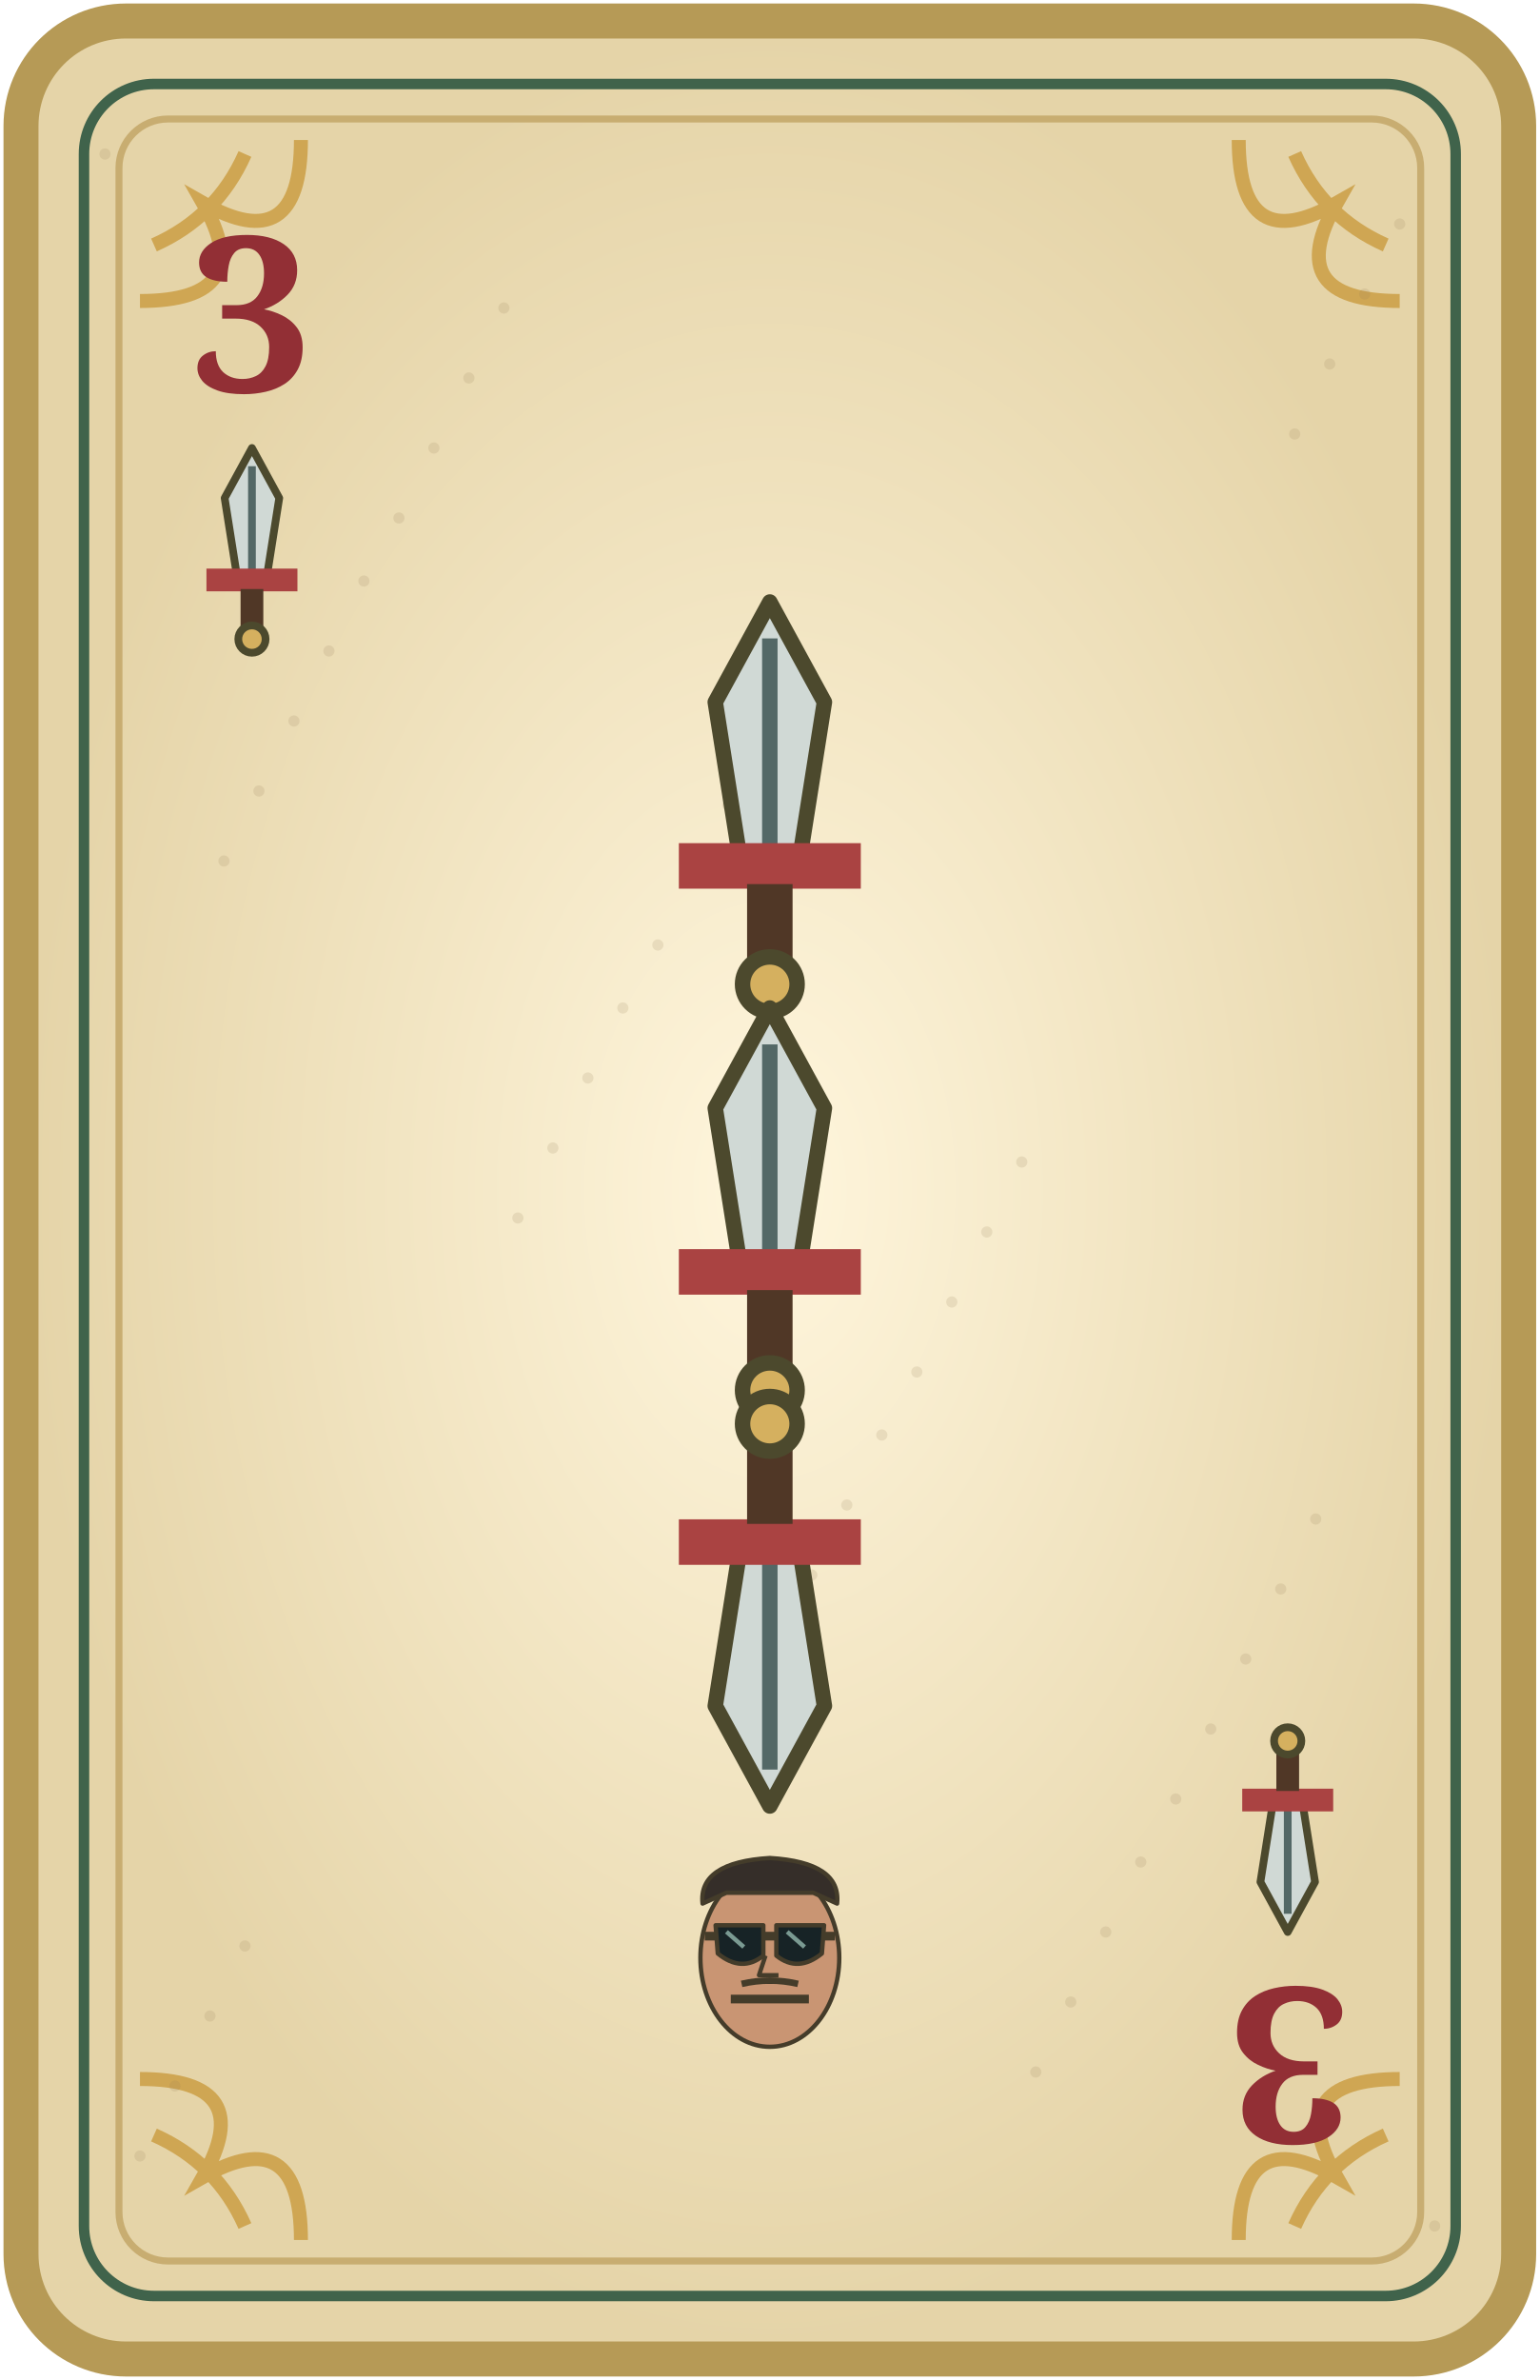
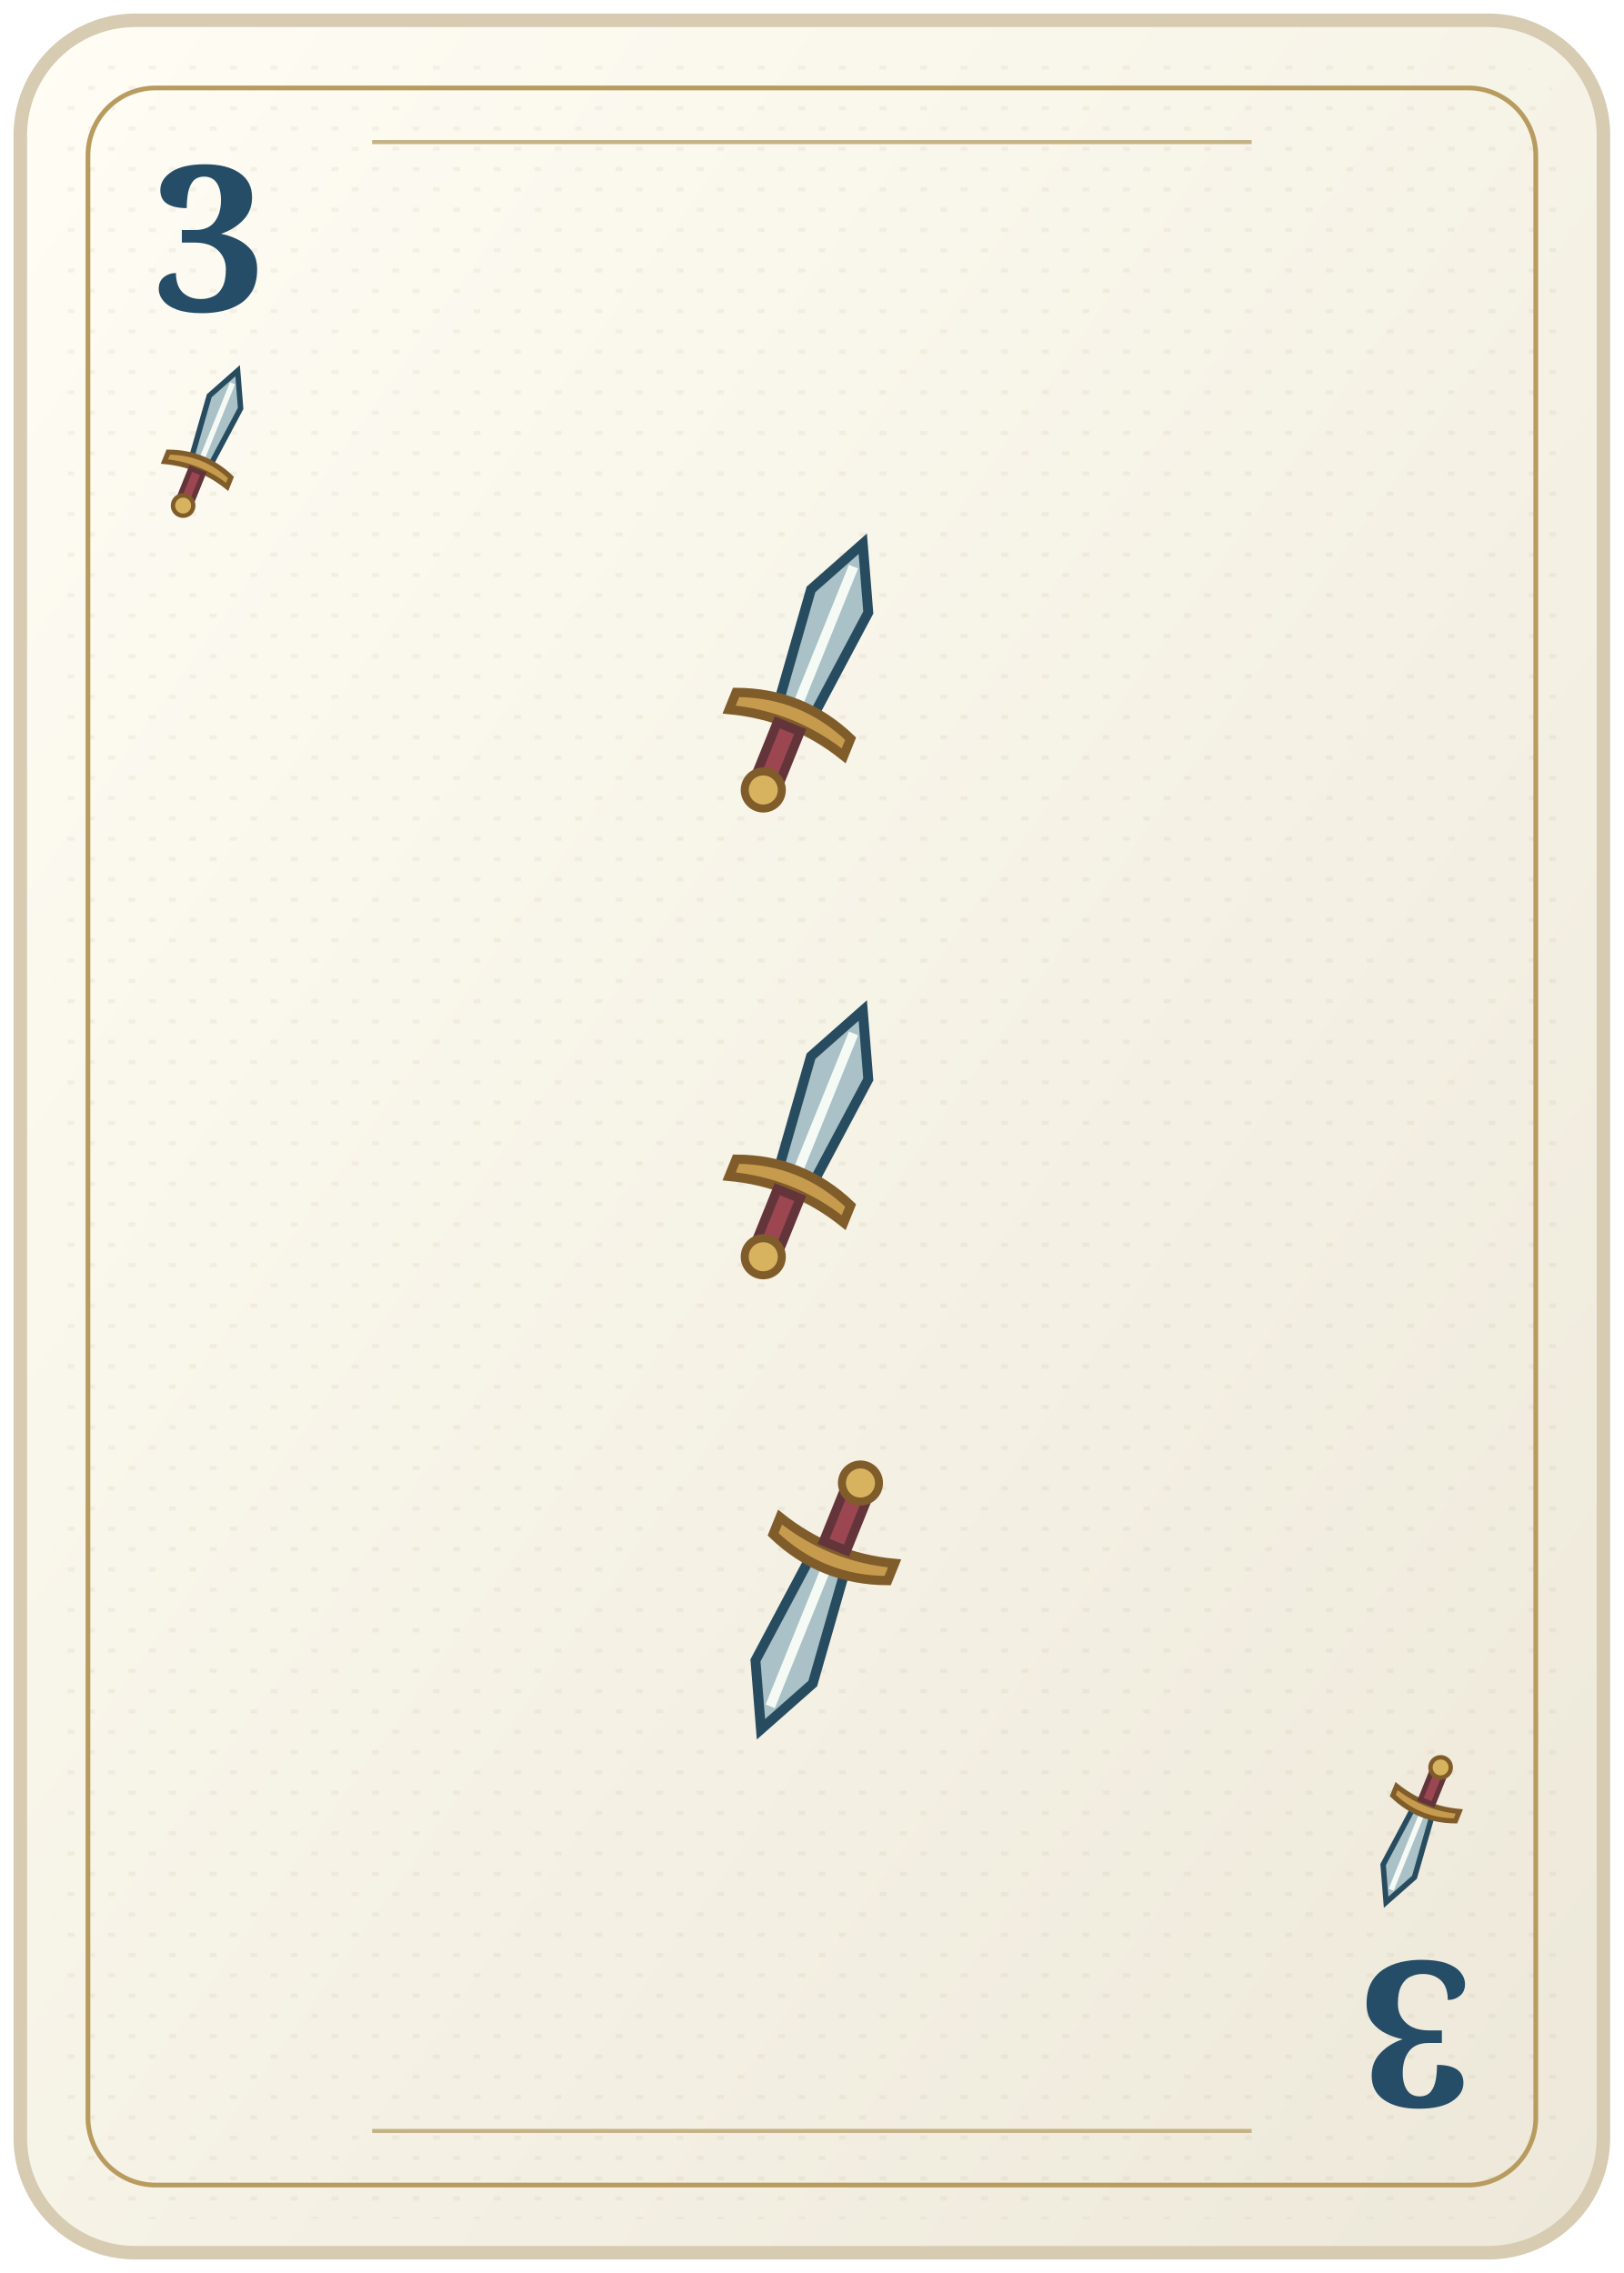
- <svg xmlns="http://www.w3.org/2000/svg" width="220" height="340" viewBox="0 0 220 340">
+ <svg xmlns="http://www.w3.org/2000/svg" width="240" height="336" viewBox="0 0 240 336">
  <defs>
-     <radialGradient id="paper">
-       <stop stop-color="#fff6dd" />
-       <stop offset="1" stop-color="#e5d4a8" />
-     </radialGradient>
-     <radialGradient id="felt">
-       <stop stop-color="#175a46" />
-       <stop offset="1" stop-color="#092f28" />
-     </radialGradient>
+     <linearGradient id="paper" x2="1" y2="1">
+       <stop stop-color="#fffdf4" />
+       <stop offset="1" stop-color="#ede8d9" />
+     </linearGradient>
+     <linearGradient id="foil" x2="1" y2="1">
+       <stop stop-color="#e6ce8b" />
+       <stop offset=".5" stop-color="#b89b5e" />
+       <stop offset="1" stop-color="#dfc583" />
+     </linearGradient>
+     <pattern id="grain" width="6" height="6" patternUnits="userSpaceOnUse">
+       <path d="M1 1h1M4 4h1" stroke="#a89570" opacity=".10" stroke-width=".6" />
+     </pattern>
+     <clipPath id="portrait">
+       <rect x="49" y="66" width="142" height="204" rx="30" />
+     </clipPath>
  </defs>
-   <rect x="3" y="3" width="214" height="334" rx="15" fill="url(#paper)" stroke="#b69a56" stroke-width="5" />
-   <rect x="12" y="12" width="196" height="316" rx="10" fill="none" stroke="#40634b" stroke-width="1.5" />
-   <rect x="17" y="17" width="186" height="306" rx="7" fill="none" stroke="#c8ad71" />
-   <path d="M0 23Q17 23 9 9Q23 17 23 0M2 15Q11 11 15 2" transform="translate(20 20) rotate(0)" fill="none" stroke="#cfa653" stroke-width="2" />
-   <path d="M0 23Q17 23 9 9Q23 17 23 0M2 15Q11 11 15 2" transform="translate(200 320) rotate(180)" fill="none" stroke="#cfa653" stroke-width="2" />
-   <path d="M0 23Q17 23 9 9Q23 17 23 0M2 15Q11 11 15 2" transform="translate(200 20) rotate(90)" fill="none" stroke="#cfa653" stroke-width="2" />
-   <path d="M0 23Q17 23 9 9Q23 17 23 0M2 15Q11 11 15 2" transform="translate(20 320) rotate(270)" fill="none" stroke="#cfa653" stroke-width="2" />
-   <circle cx="15" cy="22" r=".8" fill="#927951" opacity=".16" />
-   <circle cx="205" cy="318" r=".8" fill="#927951" opacity=".16" />
-   <circle cx="52" cy="83" r=".8" fill="#927951" opacity=".16" />
-   <circle cx="168" cy="257" r=".8" fill="#927951" opacity=".16" />
-   <circle cx="89" cy="144" r=".8" fill="#927951" opacity=".16" />
-   <circle cx="131" cy="196" r=".8" fill="#927951" opacity=".16" />
-   <circle cx="126" cy="205" r=".8" fill="#927951" opacity=".16" />
-   <circle cx="94" cy="135" r=".8" fill="#927951" opacity=".16" />
-   <circle cx="163" cy="266" r=".8" fill="#927951" opacity=".16" />
-   <circle cx="57" cy="74" r=".8" fill="#927951" opacity=".16" />
-   <circle cx="200" cy="32" r=".8" fill="#927951" opacity=".16" />
-   <circle cx="20" cy="308" r=".8" fill="#927951" opacity=".16" />
-   <circle cx="47" cy="93" r=".8" fill="#927951" opacity=".16" />
-   <circle cx="173" cy="247" r=".8" fill="#927951" opacity=".16" />
-   <circle cx="84" cy="154" r=".8" fill="#927951" opacity=".16" />
-   <circle cx="136" cy="186" r=".8" fill="#927951" opacity=".16" />
-   <circle cx="121" cy="215" r=".8" fill="#927951" opacity=".16" />
-   <circle cx="99" cy="125" r=".8" fill="#927951" opacity=".16" />
-   <circle cx="158" cy="276" r=".8" fill="#927951" opacity=".16" />
-   <circle cx="62" cy="64" r=".8" fill="#927951" opacity=".16" />
-   <circle cx="195" cy="42" r=".8" fill="#927951" opacity=".16" />
-   <circle cx="25" cy="298" r=".8" fill="#927951" opacity=".16" />
-   <circle cx="42" cy="103" r=".8" fill="#927951" opacity=".16" />
-   <circle cx="178" cy="237" r=".8" fill="#927951" opacity=".16" />
-   <circle cx="79" cy="164" r=".8" fill="#927951" opacity=".16" />
-   <circle cx="141" cy="176" r=".8" fill="#927951" opacity=".16" />
-   <circle cx="116" cy="225" r=".8" fill="#927951" opacity=".16" />
-   <circle cx="104" cy="115" r=".8" fill="#927951" opacity=".16" />
-   <circle cx="153" cy="286" r=".8" fill="#927951" opacity=".16" />
-   <circle cx="67" cy="54" r=".8" fill="#927951" opacity=".16" />
-   <circle cx="190" cy="52" r=".8" fill="#927951" opacity=".16" />
-   <circle cx="30" cy="288" r=".8" fill="#927951" opacity=".16" />
-   <circle cx="37" cy="113" r=".8" fill="#927951" opacity=".16" />
-   <circle cx="183" cy="227" r=".8" fill="#927951" opacity=".16" />
-   <circle cx="74" cy="174" r=".8" fill="#927951" opacity=".16" />
-   <circle cx="146" cy="166" r=".8" fill="#927951" opacity=".16" />
-   <circle cx="111" cy="235" r=".8" fill="#927951" opacity=".16" />
-   <circle cx="109" cy="105" r=".8" fill="#927951" opacity=".16" />
-   <circle cx="148" cy="296" r=".8" fill="#927951" opacity=".16" />
-   <circle cx="72" cy="44" r=".8" fill="#927951" opacity=".16" />
-   <circle cx="185" cy="62" r=".8" fill="#927951" opacity=".16" />
-   <circle cx="35" cy="278" r=".8" fill="#927951" opacity=".16" />
-   <circle cx="32" cy="123" r=".8" fill="#927951" opacity=".16" />
-   <circle cx="188" cy="217" r=".8" fill="#927951" opacity=".16" />
-   <g fill="#922f35" font-family="Georgia,serif" font-weight="bold" text-anchor="middle">
-     <text x="36" y="56" font-size="31">3</text>
-     <g transform="translate(36 77) rotate(0) scale(0.65)" stroke="#4c492d" stroke-width="1.7" stroke-linejoin="round">
-       <path d="M0-20 6-9 3 10H-3L-6-9Z" fill="#d0d9d5" />
-       <path d="M0-16V10" stroke="#536866" />
-       <path d="M-10 9H10" stroke="#aa4342" stroke-width="5" />
-       <path d="M0 11V21" stroke="#503726" stroke-width="5" />
-       <circle cy="22" r="3" fill="#d5b05f" />
+   <rect x="3" y="3" width="234" height="330" rx="17" fill="url(#paper)" stroke="#d7cbb1" stroke-width="2" />
+   <rect x="8" y="8" width="224" height="320" rx="13" fill="url(#grain)" />
+   <rect x="13" y="13" width="214" height="310" rx="10" fill="none" stroke="#b89b5e" stroke-width=".7" />
+   <path d="M55 21H185M55 315H185" stroke="#c4b385" stroke-width=".6" />
+   <text x="31" y="46" fill="#254d68" text-anchor="middle" font-family="Georgia,serif" font-size="30" font-weight="bold">3</text>
+   <g data-suit="SPADE" transform="translate(31 65) rotate(0) scale(0.5)">
+     <g transform="rotate(22)">
+       <path d="M0-22-5-12-3 7H3L5-12Z" fill="#a9c1c7" stroke="#274c60" stroke-width="1.6" />
+       <path d="M0-18V7" stroke="#f5faf4" stroke-width="1.6" />
+       <path d="M-10 8Q0 4 10 8L10 11Q0 8-10 11Z" fill="#c69b4e" stroke="#805c2a" stroke-width="1.5" />
+       <path d="M-2 10H2V19H-2Z" fill="#9b4650" stroke="#63353b" stroke-width="1.5" />
+       <circle cy="21" r="3" fill="#d8b35f" stroke="#805c2a" stroke-width="1.3" />
    </g>
-     <g transform="rotate(180 110 170)">
-       <text x="36" y="56" font-size="31">3</text>
-       <g transform="translate(36 77) rotate(0) scale(0.65)" stroke="#4c492d" stroke-width="1.7" stroke-linejoin="round">
-         <path d="M0-20 6-9 3 10H-3L-6-9Z" fill="#d0d9d5" />
-         <path d="M0-16V10" stroke="#536866" />
-         <path d="M-10 9H10" stroke="#aa4342" stroke-width="5" />
-         <path d="M0 11V21" stroke="#503726" stroke-width="5" />
-         <circle cy="22" r="3" fill="#d5b05f" />
+   </g>
+   <g transform="rotate(180 120 168)">
+     <text x="31" y="46" fill="#254d68" text-anchor="middle" font-family="Georgia,serif" font-size="30" font-weight="bold">3</text>
+     <g data-suit="SPADE" transform="translate(31 65) rotate(0) scale(0.5)">
+       <g transform="rotate(22)">
+         <path d="M0-22-5-12-3 7H3L5-12Z" fill="#a9c1c7" stroke="#274c60" stroke-width="1.6" />
+         <path d="M0-18V7" stroke="#f5faf4" stroke-width="1.6" />
+         <path d="M-10 8Q0 4 10 8L10 11Q0 8-10 11Z" fill="#c69b4e" stroke="#805c2a" stroke-width="1.5" />
+         <path d="M-2 10H2V19H-2Z" fill="#9b4650" stroke="#63353b" stroke-width="1.5" />
+         <circle cy="21" r="3" fill="#d8b35f" stroke="#805c2a" stroke-width="1.3" />
      </g>
    </g>
  </g>
-   <g transform="translate(110 112) rotate(0) scale(1.3)" stroke="#4c492d" stroke-width="1.7" stroke-linejoin="round">
-     <path d="M0-20 6-9 3 10H-3L-6-9Z" fill="#d0d9d5" />
-     <path d="M0-16V10" stroke="#536866" />
-     <path d="M-10 9H10" stroke="#aa4342" stroke-width="5" />
-     <path d="M0 11V21" stroke="#503726" stroke-width="5" />
-     <circle cy="22" r="3" fill="#d5b05f" />
+   <g data-suit="SPADE" transform="translate(120 99) rotate(0) scale(0.9130435)">
+     <g transform="rotate(22)">
+       <path d="M0-22-5-12-3 7H3L5-12Z" fill="#a9c1c7" stroke="#274c60" stroke-width="1.6" />
+       <path d="M0-18V7" stroke="#f5faf4" stroke-width="1.6" />
+       <path d="M-10 8Q0 4 10 8L10 11Q0 8-10 11Z" fill="#c69b4e" stroke="#805c2a" stroke-width="1.5" />
+       <path d="M-2 10H2V19H-2Z" fill="#9b4650" stroke="#63353b" stroke-width="1.5" />
+       <circle cy="21" r="3" fill="#d8b35f" stroke="#805c2a" stroke-width="1.3" />
+     </g>
  </g>
-   <g transform="translate(110 170) rotate(0) scale(1.3)" stroke="#4c492d" stroke-width="1.7" stroke-linejoin="round">
-     <path d="M0-20 6-9 3 10H-3L-6-9Z" fill="#d0d9d5" />
-     <path d="M0-16V10" stroke="#536866" />
-     <path d="M-10 9H10" stroke="#aa4342" stroke-width="5" />
-     <path d="M0 11V21" stroke="#503726" stroke-width="5" />
-     <circle cy="22" r="3" fill="#d5b05f" />
+   <g data-suit="SPADE" transform="translate(120 168) rotate(0) scale(0.9130435)">
+     <g transform="rotate(22)">
+       <path d="M0-22-5-12-3 7H3L5-12Z" fill="#a9c1c7" stroke="#274c60" stroke-width="1.6" />
+       <path d="M0-18V7" stroke="#f5faf4" stroke-width="1.6" />
+       <path d="M-10 8Q0 4 10 8L10 11Q0 8-10 11Z" fill="#c69b4e" stroke="#805c2a" stroke-width="1.5" />
+       <path d="M-2 10H2V19H-2Z" fill="#9b4650" stroke="#63353b" stroke-width="1.5" />
+       <circle cy="21" r="3" fill="#d8b35f" stroke="#805c2a" stroke-width="1.3" />
+     </g>
  </g>
-   <g transform="translate(110 232) rotate(180) scale(1.3)" stroke="#4c492d" stroke-width="1.7" stroke-linejoin="round">
-     <path d="M0-20 6-9 3 10H-3L-6-9Z" fill="#d0d9d5" />
-     <path d="M0-16V10" stroke="#536866" />
-     <path d="M-10 9H10" stroke="#aa4342" stroke-width="5" />
-     <path d="M0 11V21" stroke="#503726" stroke-width="5" />
-     <circle cy="22" r="3" fill="#d5b05f" />
-   </g>
-   <g transform="translate(110 280) scale(0.31)" stroke="#443c2a" stroke-width="2" stroke-linejoin="round">
-     <ellipse cy="-1" rx="32" ry="41" fill="#c99573" />
-     <path d="M-31-26Q-33-45 0-47Q33-45 31-26L20-31H-20Z" fill="#352e29" />
-     <path d="M-30-11H30" stroke-width="4" />
-     <path d="M-25-16H-3V-2Q-13 6-24-3ZM3-16H25L24-3Q13 6 3-2Z" fill="#172326" />
-     <path d="M-20-13 -12-6M8-13 16-6" stroke="#7a9a92" />
-     <path d="M-2-2 -5 7 4 7" fill="none" />
-     <path d="M-18 18H18" stroke-width="4" />
-     <path d="M-13 11Q0 8 13 11" stroke-width="3" />
+   <g data-suit="SPADE" transform="translate(120 237) rotate(180) scale(0.9130435)">
+     <g transform="rotate(22)">
+       <path d="M0-22-5-12-3 7H3L5-12Z" fill="#a9c1c7" stroke="#274c60" stroke-width="1.6" />
+       <path d="M0-18V7" stroke="#f5faf4" stroke-width="1.6" />
+       <path d="M-10 8Q0 4 10 8L10 11Q0 8-10 11Z" fill="#c69b4e" stroke="#805c2a" stroke-width="1.5" />
+       <path d="M-2 10H2V19H-2Z" fill="#9b4650" stroke="#63353b" stroke-width="1.5" />
+       <circle cy="21" r="3" fill="#d8b35f" stroke="#805c2a" stroke-width="1.3" />
+     </g>
  </g>
</svg>
